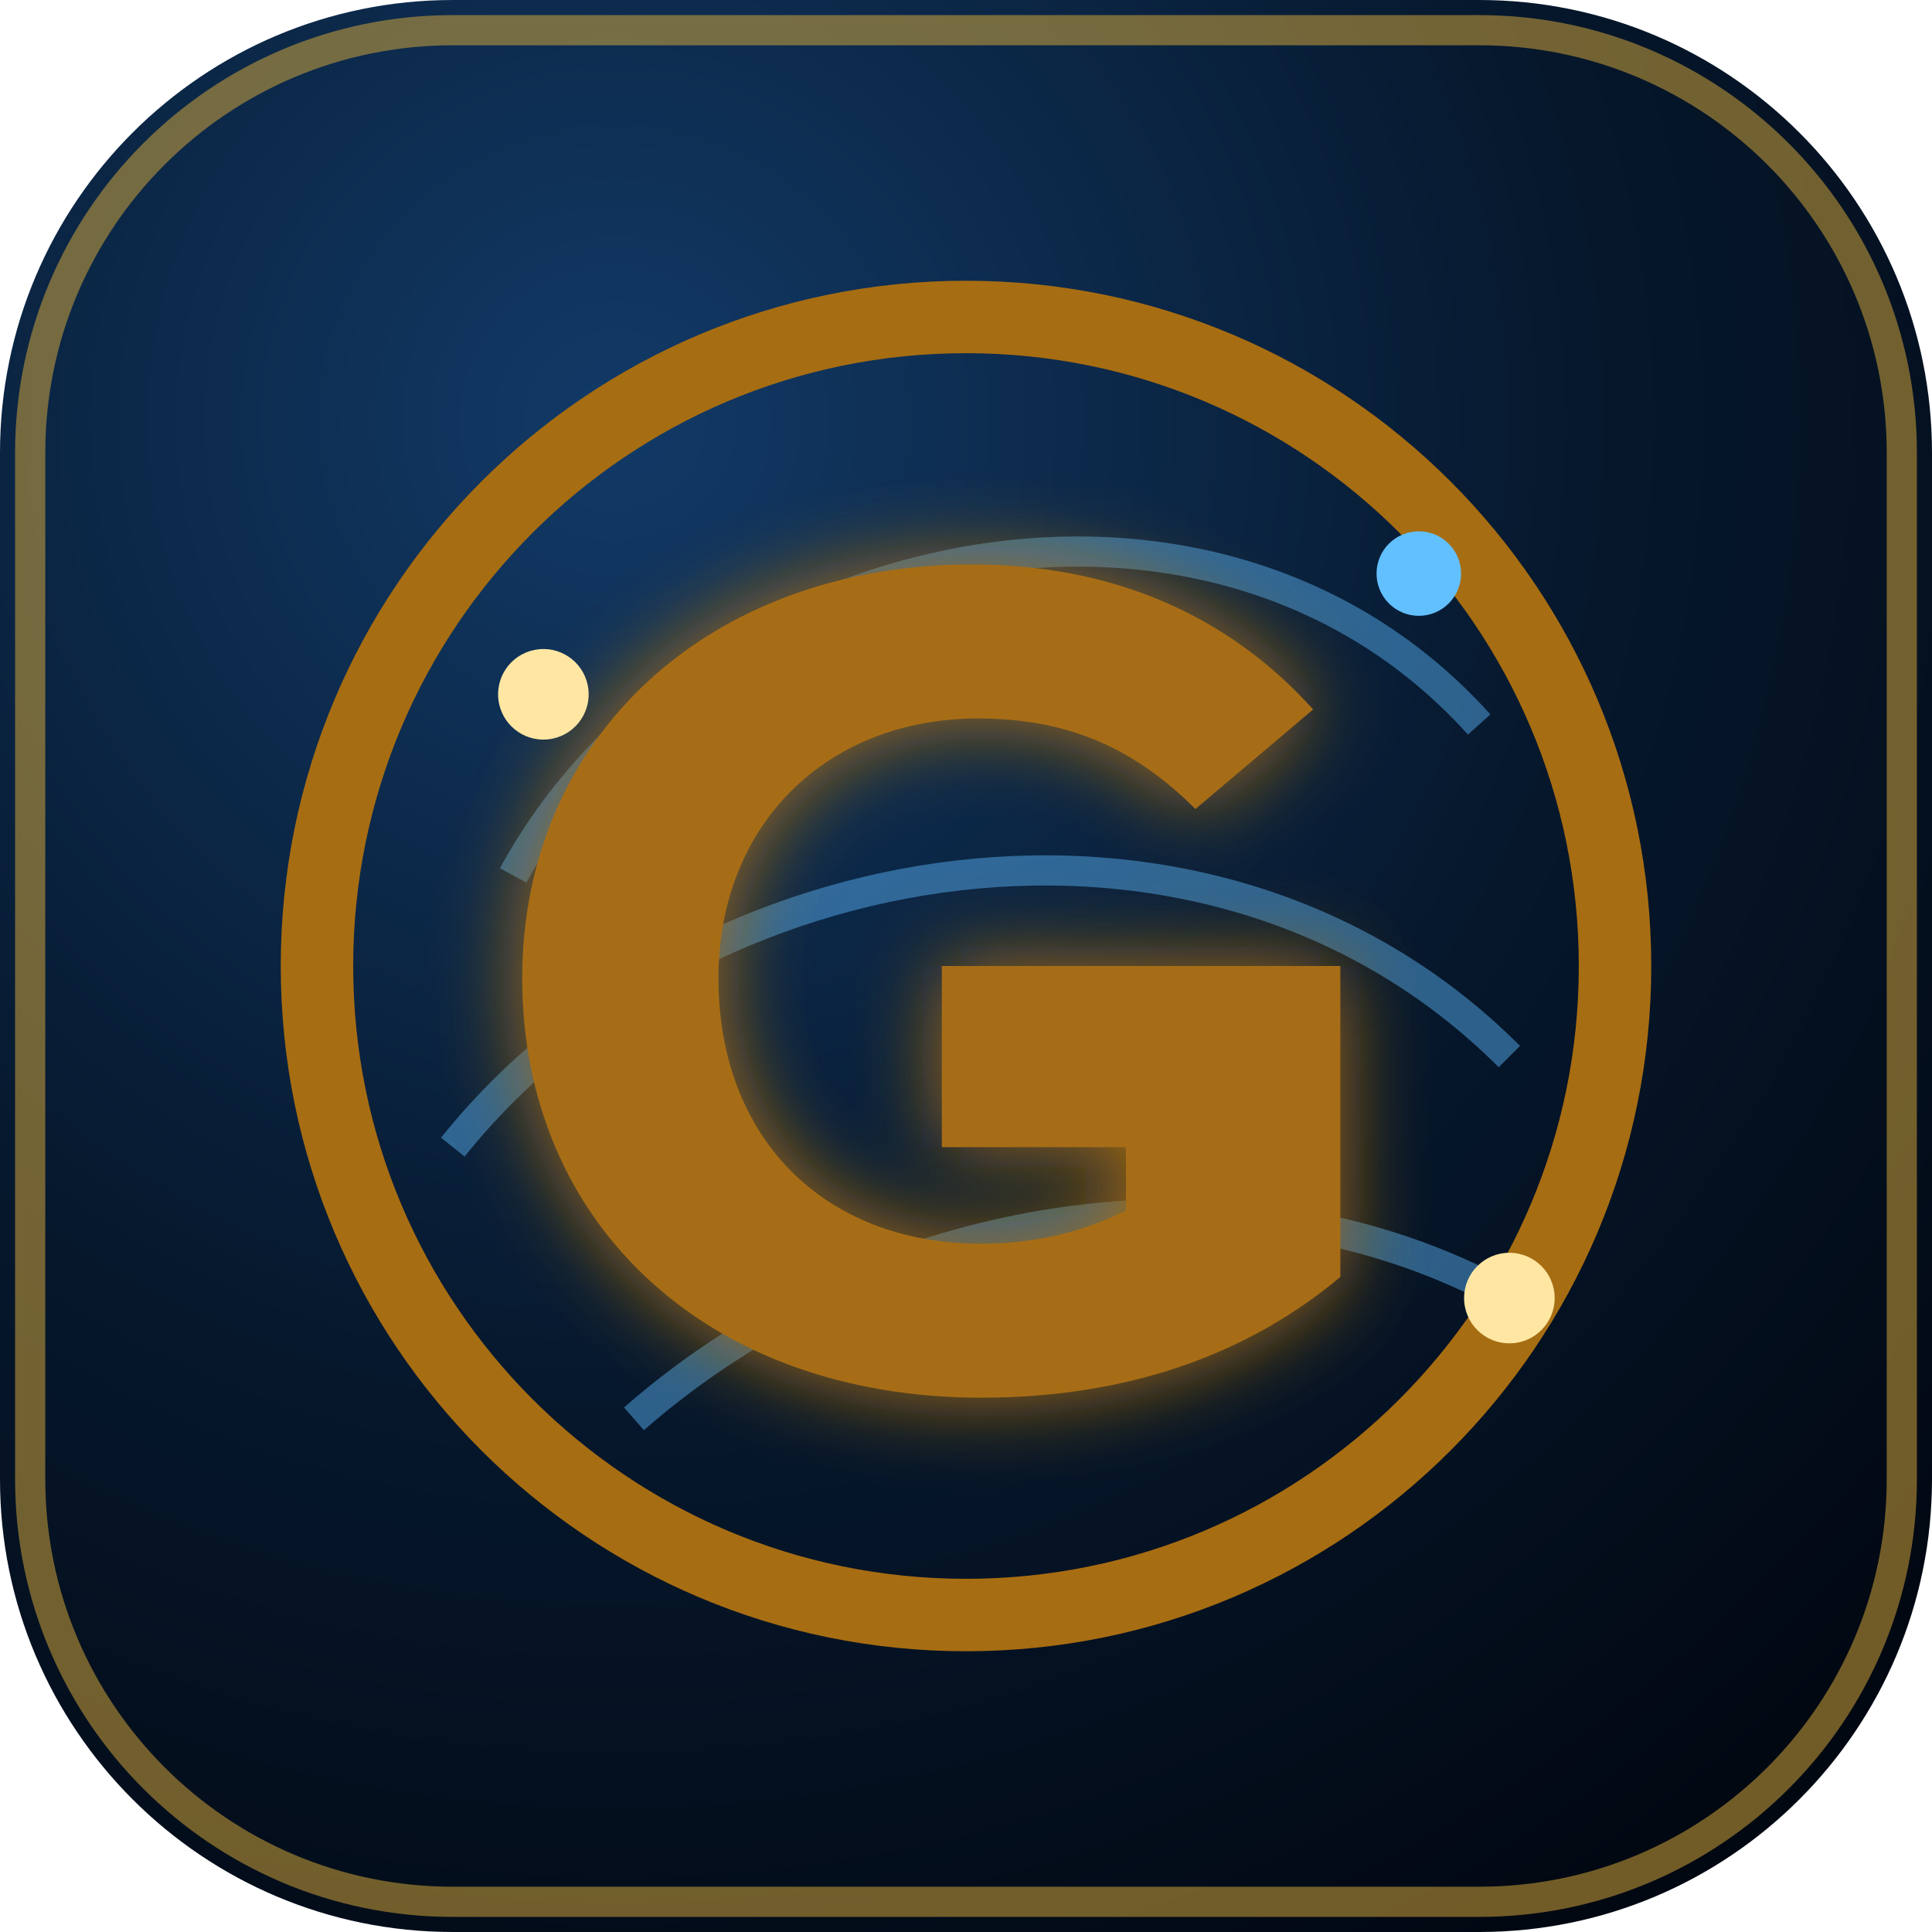
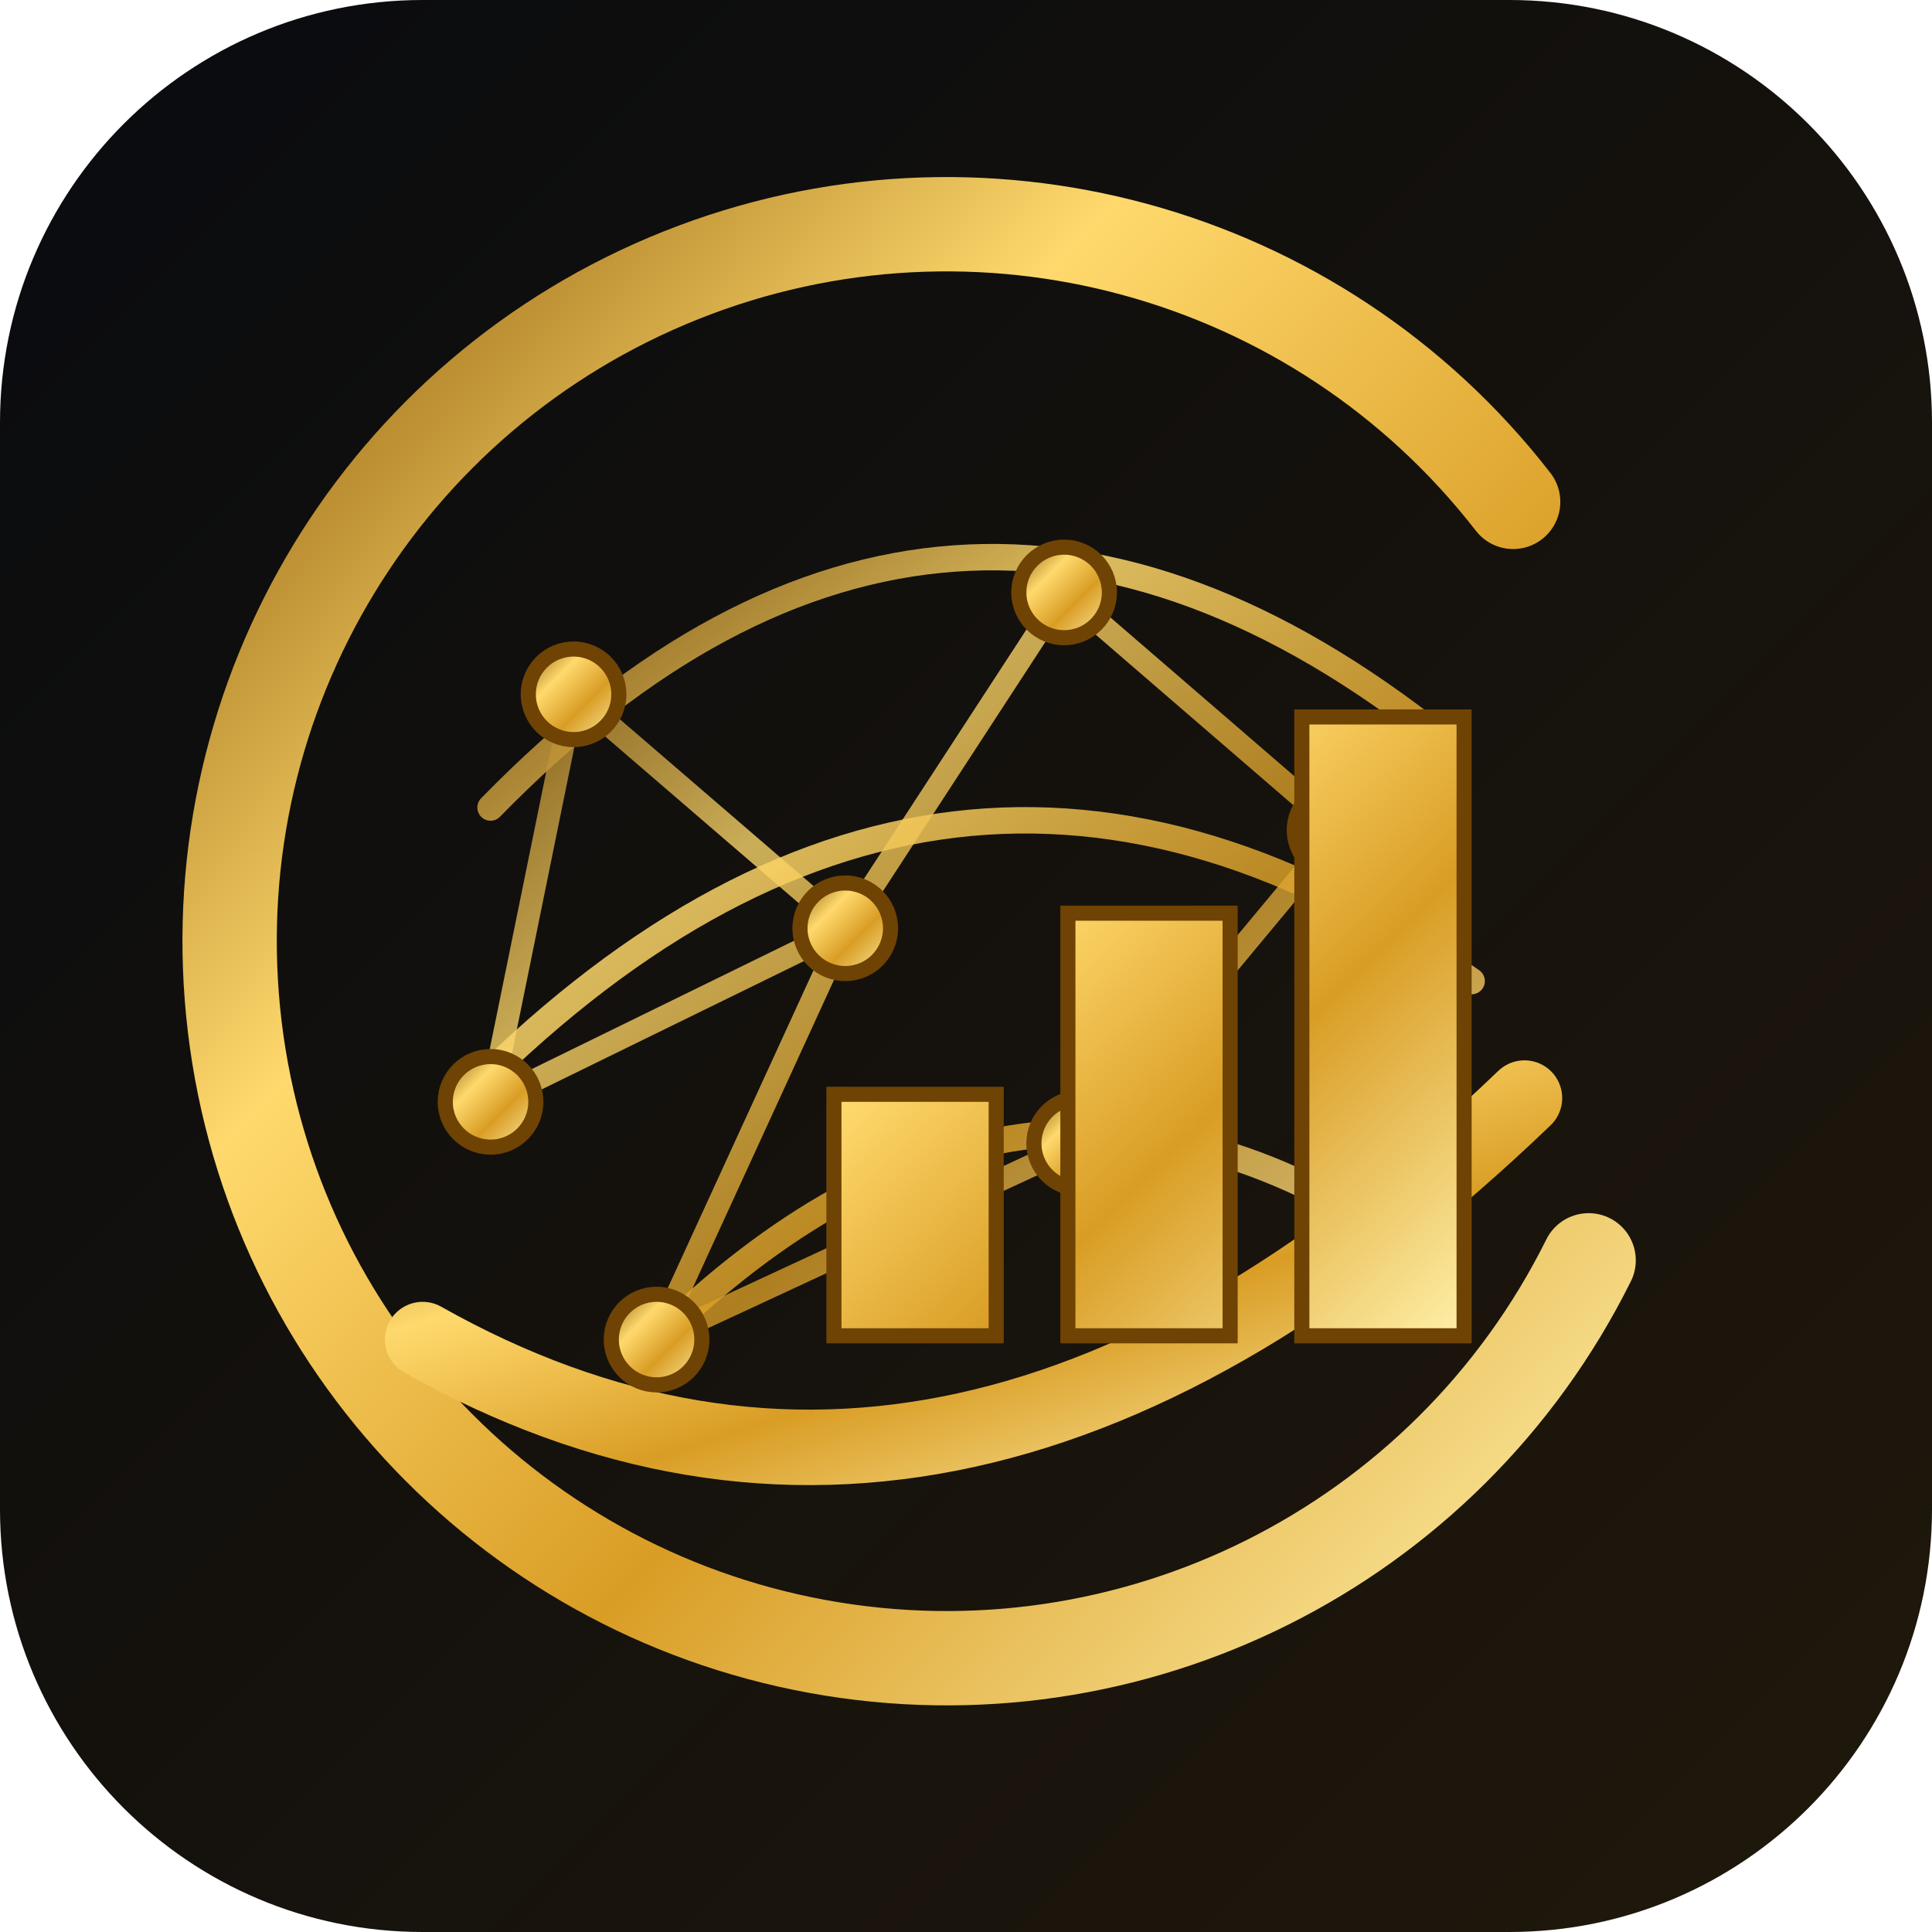
- <svg xmlns="http://www.w3.org/2000/svg" viewBox="0 0 64 64" role="img" aria-label="GNK ASG">
+ <svg xmlns="http://www.w3.org/2000/svg" viewBox="0 0 512 512" role="img" aria-label="GNK ASG">
  <defs>
-     <radialGradient id="bg" cx="32%" cy="22%" r="90%">
-       <stop offset="0" stop-color="#123a67" />
-       <stop offset="0.55" stop-color="#06182d" />
-       <stop offset="1" stop-color="#020812" />
-     </radialGradient>
-     <linearGradient id="gold" x1="8" y1="8" x2="56" y2="56">
-       <stop stop-color="#a76d12" />
-       <stop offset="0.45" stop-color="#ffe7a3" />
-       <stop offset="0.7" stop-color="#d7aa3c" />
-       <stop offset="1" stop-color="#8d590d" />
+     <linearGradient id="bg" x1="0" y1="0" x2="1" y2="1">
+       <stop stop-color="#090b0f" />
+       <stop offset="1" stop-color="#20180b" />
    </linearGradient>
-     <filter id="glow" x="-50%" y="-50%" width="200%" height="200%">
-       <feGaussianBlur stdDeviation="1.4" result="b" />
-       <feMerge>
-         <feMergeNode in="b" />
-         <feMergeNode in="SourceGraphic" />
-       </feMerge>
-     </filter>
+     <linearGradient id="gold" x1="0" y1="0" x2="1" y2="1">
+       <stop stop-color="#8b5a08" />
+       <stop offset=".32" stop-color="#ffd96d" />
+       <stop offset=".62" stop-color="#d99d25" />
+       <stop offset="1" stop-color="#fff0a8" />
+     </linearGradient>
  </defs>
-   <rect width="64" height="64" rx="15" fill="url(#bg)" />
-   <rect x="1" y="1" width="62" height="62" rx="14" fill="none" stroke="#d7aa3c" stroke-opacity=".52" />
-   <circle cx="32" cy="32" r="21.5" fill="none" stroke="url(#gold)" stroke-width="2.4" />
-   <path d="M17 29c6-11 23-15 32-5M15 38c8-10 25-13 35-3M21 47c8-7 20-9 29-4" fill="none" stroke="#5ebcff" stroke-opacity=".45" stroke-width="1" />
-   <path d="M43.5 23.5c-2.8-3.1-6.6-4.8-11.3-4.8-8.7 0-14.9 5.7-14.9 13.7 0 8.2 6.2 13.9 15.2 13.9 4.8 0 8.8-1.4 11.9-4V32H31.2v6h6.1v2.1c-1.4.7-3 1.1-4.8 1.1-5.2 0-8.7-3.5-8.7-8.8 0-5.1 3.6-8.6 8.6-8.6 3 0 5.2 1 7.2 3z" fill="url(#gold)" filter="url(#glow)" />
-   <circle cx="18" cy="23" r="1.5" fill="#ffe7a3" />
-   <circle cx="47" cy="19" r="1.4" fill="#62c0ff" />
-   <circle cx="50" cy="43" r="1.5" fill="#ffe7a3" />
+   <rect width="512" height="512" rx="112" fill="url(#bg)" />
+   <g fill="none" stroke="url(#gold)" stroke-linecap="round" stroke-linejoin="round">
+     <path d="M401 133A190 190 0 1 0 421 334" stroke-width="25" />
+     <path d="M112 355Q254 435 404 291" stroke-width="20" />
+     <path d="M130 214Q250 91 382 196M122 292Q250 161 390 260M174 355Q270 261 370 328" stroke-width="7" opacity=".84" />
+     <path d="M152 184L224 246L282 157L355 220M152 184L130 292L224 246L174 355L286 303L355 220" stroke-width="6" opacity=".78" />
+   </g>
+   <g fill="url(#gold)" stroke="#6f4303" stroke-width="4">
+     <circle cx="152" cy="184" r="12" />
+     <circle cx="130" cy="292" r="12" />
+     <circle cx="174" cy="355" r="12" />
+     <circle cx="224" cy="246" r="12" />
+     <circle cx="282" cy="157" r="12" />
+     <circle cx="286" cy="303" r="12" />
+     <circle cx="355" cy="220" r="12" />
+     <path d="M221 354V290h43v64zM283 354V242h43v112zM345 354V190h43v164z" />
+   </g>
</svg>
